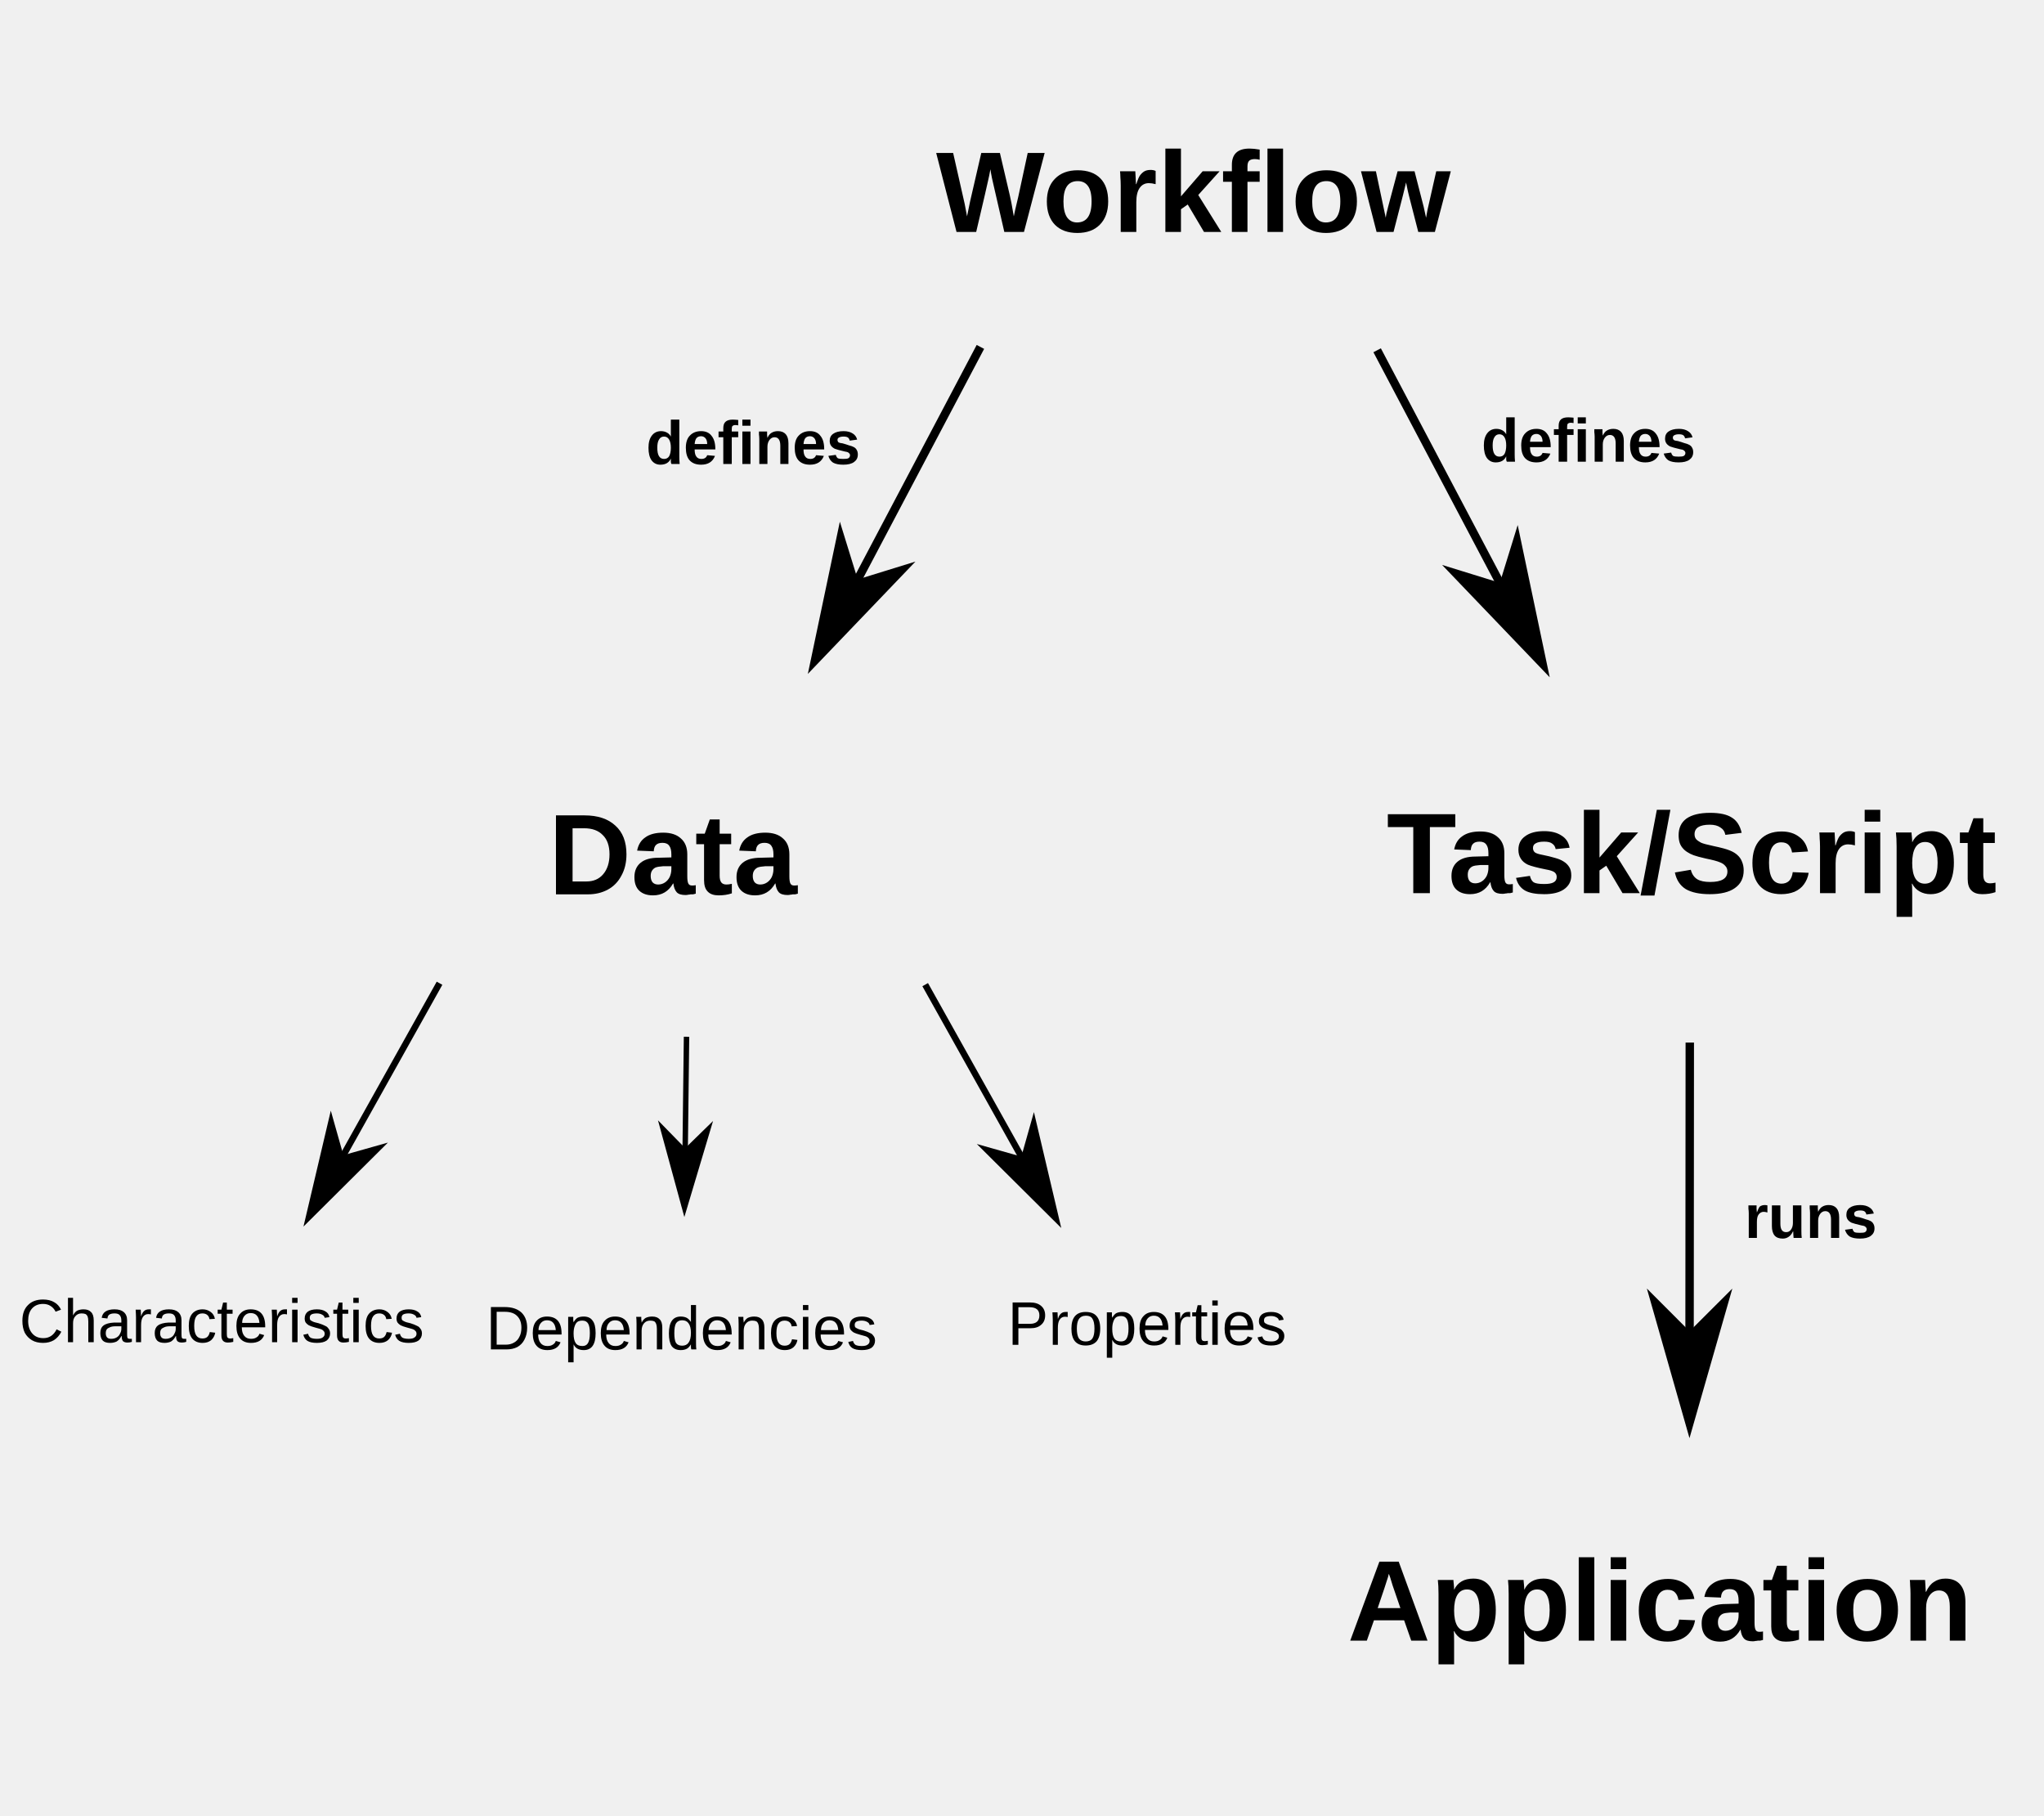
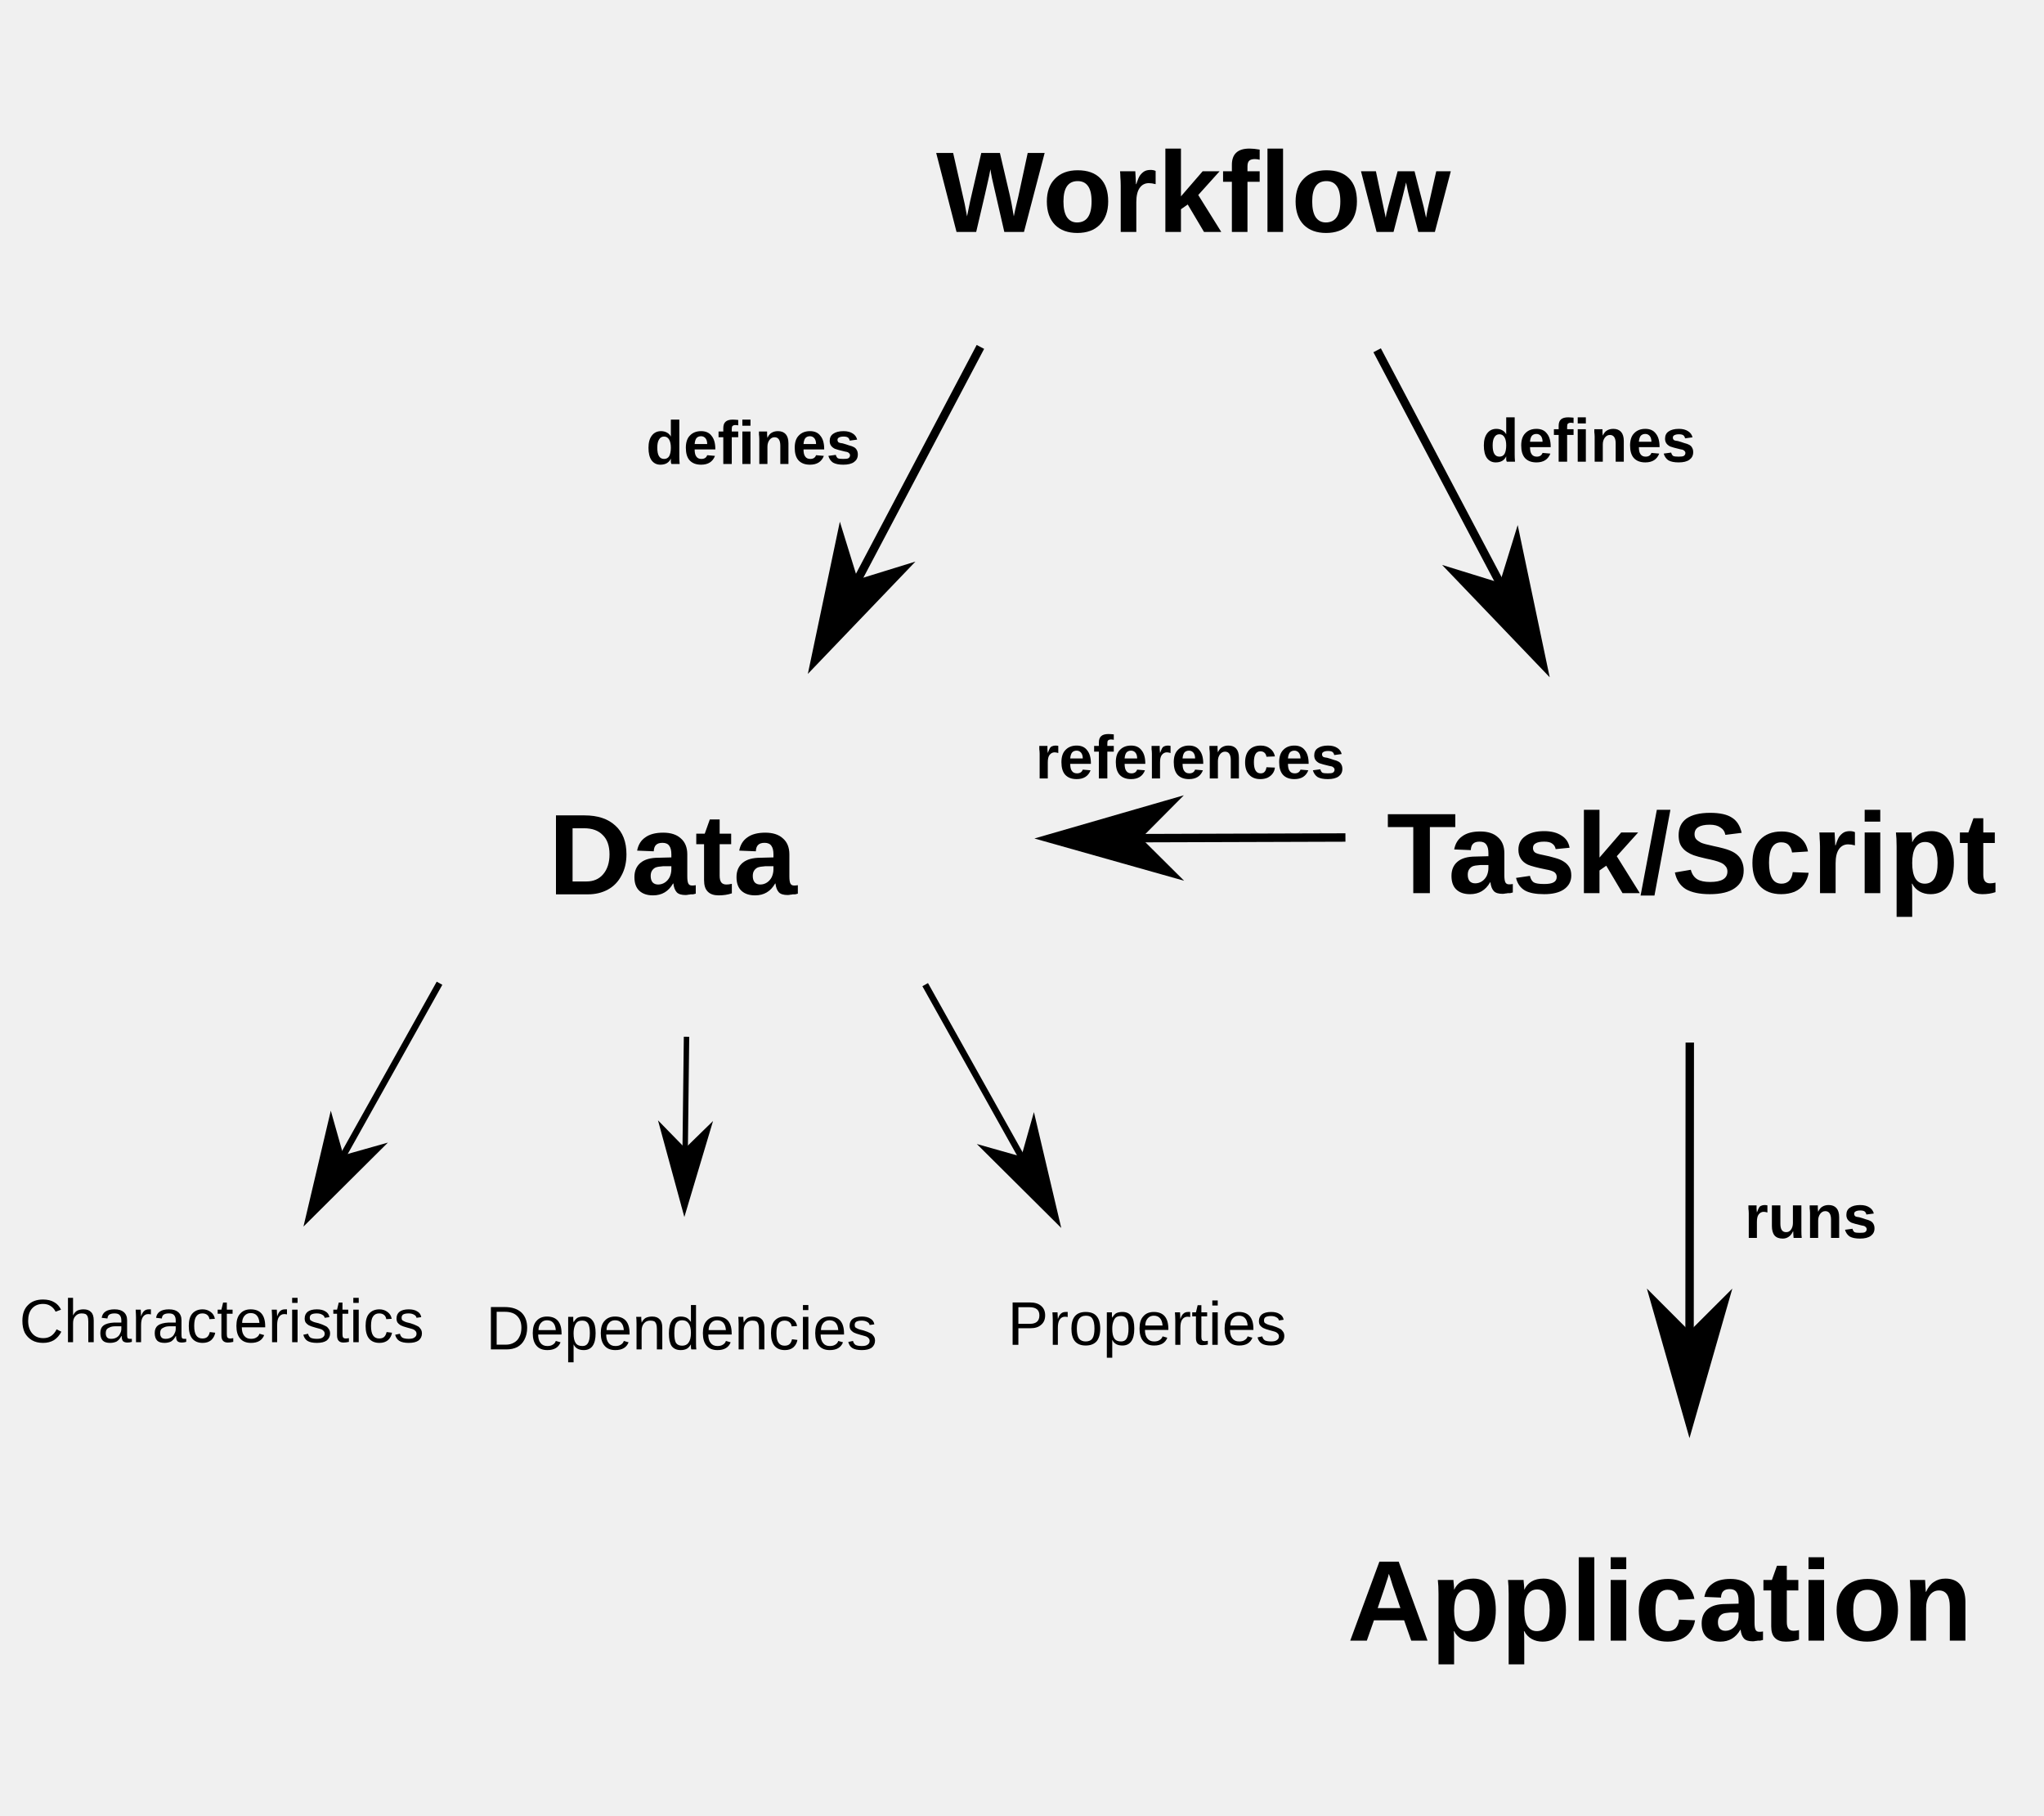
<svg xmlns="http://www.w3.org/2000/svg" xmlns:ns1="http://www.openswatchbook.org/uri/2009/osb" xmlns:xlink="http://www.w3.org/1999/xlink" width="94.242mm" height="83.71mm" viewBox="0 0 94.242 83.71" version="1.1" id="svg8">
  <defs id="defs2">
    <marker orient="auto" refY="0" refX="0" id="marker8713" style="overflow:visible">
      <path id="path8450" d="M 0,0 5,-5 -12.5,0 5,5 Z" style="fill:#000000;fill-opacity:1;fill-rule:evenodd;stroke:#000000;stroke-width:1pt;stroke-opacity:1" transform="matrix(0.8,0,0,0.8,10,0)" />
    </marker>
    <linearGradient id="linearGradient7147" ns1:paint="solid">
      <stop style="stop-color:#ff6600;stop-opacity:1;" offset="0" id="stop7145" />
    </linearGradient>
    <linearGradient id="linearGradient7132" ns1:paint="gradient">
      <stop style="stop-color:#ff6600;stop-opacity:1;" offset="0" id="stop7128" />
      <stop style="stop-color:#ff6600;stop-opacity:0;" offset="1" id="stop7130" />
    </linearGradient>
    <linearGradient id="linearGradient6688" ns1:paint="solid">
      <stop style="stop-color:#ff6600;stop-opacity:1;" offset="0" id="stop6686" />
    </linearGradient>
    <marker orient="auto" refY="0" refX="0" id="marker1401" style="overflow:visible">
      <path id="path1399" d="M 0,0 5,-5 -12.5,0 5,5 Z" style="fill:#000000;fill-opacity:1;fill-rule:evenodd;stroke:#000000;stroke-width:1pt;stroke-opacity:1" transform="matrix(-0.4,0,0,-0.4,-4,0)" />
    </marker>
    <marker orient="auto" refY="0" refX="0" id="marker1867" style="overflow:visible">
      <path id="path1865" d="M 0,0 5,-5 -12.5,0 5,5 Z" style="fill:#000000;fill-opacity:1;fill-rule:evenodd;stroke:#000000;stroke-width:1pt;stroke-opacity:1" transform="matrix(-0.4,0,0,-0.4,-4,0)" />
    </marker>
    <marker orient="auto" refY="0" refX="0" id="marker1385" style="overflow:visible">
      <path id="path1383" d="M 0,0 5,-5 -12.5,0 5,5 Z" style="fill:#000000;fill-opacity:1;fill-rule:evenodd;stroke:#000000;stroke-width:1pt;stroke-opacity:1" transform="matrix(-0.4,0,0,-0.4,-4,0)" />
    </marker>
    <marker style="overflow:visible" id="marker9805" refX="0" refY="0" orient="auto">
      <path transform="matrix(-0.4,0,0,-0.4,-4,0)" style="fill:#000000;fill-opacity:1;fill-rule:evenodd;stroke:#000000;stroke-width:1pt;stroke-opacity:1" d="M 0,0 5,-5 -12.5,0 5,5 Z" id="path9803" />
    </marker>
    <marker style="overflow:visible" id="marker9529" refX="0" refY="0" orient="auto">
      <path transform="matrix(-0.4,0,0,-0.4,-4,0)" style="fill:#000000;fill-opacity:1;fill-rule:evenodd;stroke:#000000;stroke-width:1pt;stroke-opacity:1" d="M 0,0 5,-5 -12.5,0 5,5 Z" id="path9527" />
    </marker>
    <marker orient="auto" refY="0" refX="0" id="marker9309" style="overflow:visible">
      <path id="path9307" d="M 0,0 5,-5 -12.5,0 5,5 Z" style="fill:#000000;fill-opacity:1;fill-rule:evenodd;stroke:#000000;stroke-width:1pt;stroke-opacity:1" transform="matrix(-0.4,0,0,-0.4,-4,0)" />
    </marker>
    <marker style="overflow:visible" id="marker9095" refX="0" refY="0" orient="auto">
      <path transform="matrix(-0.4,0,0,-0.4,-4,0)" style="fill:#000000;fill-opacity:1;fill-rule:evenodd;stroke:#000000;stroke-width:1pt;stroke-opacity:1" d="M 0,0 5,-5 -12.5,0 5,5 Z" id="path9093" />
    </marker>
    <marker style="overflow:visible" id="marker8887" refX="0" refY="0" orient="auto">
      <path transform="matrix(-0.4,0,0,-0.4,-4,0)" style="fill:#000000;fill-opacity:1;fill-rule:evenodd;stroke:#000000;stroke-width:1pt;stroke-opacity:1" d="M 0,0 5,-5 -12.5,0 5,5 Z" id="path8885" />
    </marker>
    <marker style="overflow:visible" id="marker8397" refX="0" refY="0" orient="auto">
      <path transform="matrix(-0.4,0,0,-0.4,-4,0)" style="fill:#000000;fill-opacity:1;fill-rule:evenodd;stroke:#000000;stroke-width:1pt;stroke-opacity:1" d="M 0,0 5,-5 -12.5,0 5,5 Z" id="path8395" />
    </marker>
    <marker style="overflow:visible" id="marker8001" refX="0" refY="0" orient="auto">
      <path transform="matrix(-0.4,0,0,-0.4,-4,0)" style="fill:#000000;fill-opacity:1;fill-rule:evenodd;stroke:#000000;stroke-width:1pt;stroke-opacity:1" d="M 0,0 5,-5 -12.5,0 5,5 Z" id="path7999" />
    </marker>
    <marker style="overflow:visible" id="marker7547" refX="0" refY="0" orient="auto">
      <path transform="matrix(-0.4,0,0,-0.4,-4,0)" style="fill:#000000;fill-opacity:1;fill-rule:evenodd;stroke:#000000;stroke-width:1pt;stroke-opacity:1" d="M 0,0 5,-5 -12.5,0 5,5 Z" id="path7545" />
    </marker>
    <marker style="overflow:visible" id="marker4655" refX="0" refY="0" orient="auto">
      <path transform="matrix(-0.4,0,0,-0.4,-4,0)" style="fill:#000000;fill-opacity:1;fill-rule:evenodd;stroke:#000000;stroke-width:1pt;stroke-opacity:1" d="M 0,0 5,-5 -12.5,0 5,5 Z" id="path4653" />
    </marker>
    <marker style="overflow:visible" id="marker2191" refX="0" refY="0" orient="auto">
      <path transform="matrix(-0.4,0,0,-0.4,-4,0)" style="fill:#000000;fill-opacity:1;fill-rule:evenodd;stroke:#000000;stroke-width:1pt;stroke-opacity:1" d="M 0,0 5,-5 -12.5,0 5,5 Z" id="path2189" />
    </marker>
    <marker orient="auto" refY="0" refX="0" id="marker6881" style="overflow:visible">
      <path id="path6879" d="M 0,0 5,-5 -12.5,0 5,5 Z" style="fill:#000000;fill-opacity:1;fill-rule:evenodd;stroke:#000000;stroke-width:1pt;stroke-opacity:1" transform="matrix(-0.4,0,0,-0.4,-4,0)" />
    </marker>
    <marker style="overflow:visible" id="marker5279" refX="0" refY="0" orient="auto">
      <path transform="matrix(-0.4,0,0,-0.4,-4,0)" style="fill:#000000;fill-opacity:1;fill-rule:evenodd;stroke:#000000;stroke-width:1pt;stroke-opacity:1" d="M 0,0 5,-5 -12.5,0 5,5 Z" id="path5277" />
    </marker>
    <marker style="overflow:visible" id="marker3575" refX="0" refY="0" orient="auto">
      <path transform="matrix(-0.4,0,0,-0.4,-4,0)" style="fill:#000000;fill-opacity:1;fill-rule:evenodd;stroke:#000000;stroke-width:1pt;stroke-opacity:1" d="M 0,0 5,-5 -12.5,0 5,5 Z" id="path3573" />
    </marker>
    <marker style="overflow:visible" id="marker8002" refX="0" refY="0" orient="auto">
      <path transform="matrix(-0.4,0,0,-0.4,-4,0)" style="fill:#000000;fill-opacity:1;fill-rule:evenodd;stroke:#000000;stroke-width:1pt;stroke-opacity:1" d="M 0,0 5,-5 -12.5,0 5,5 Z" id="path8000" />
    </marker>
    <marker orient="auto" refY="0" refX="0" id="marker7202" style="overflow:visible">
      <path id="path7200" d="M 0,0 5,-5 -12.5,0 5,5 Z" style="fill:#000000;fill-opacity:1;fill-rule:evenodd;stroke:#000000;stroke-width:1pt;stroke-opacity:1" transform="matrix(-0.4,0,0,-0.4,-4,0)" />
    </marker>
    <marker style="overflow:visible" id="marker5186" refX="0" refY="0" orient="auto">
      <path transform="matrix(-0.4,0,0,-0.4,-4,0)" style="fill:#bf6f4f;fill-opacity:1;fill-rule:evenodd;stroke:#bf6f4f;stroke-width:1pt;stroke-opacity:1" d="M 0,0 5,-5 -12.5,0 5,5 Z" id="path5184" />
    </marker>
    <marker orient="auto" refY="0" refX="0" id="marker4892" style="overflow:visible">
      <path id="path4890" d="M 0,0 5,-5 -12.5,0 5,5 Z" style="fill:#000000;fill-opacity:1;fill-rule:evenodd;stroke:#000000;stroke-width:1pt;stroke-opacity:1" transform="matrix(-0.4,0,0,-0.4,-4,0)" />
    </marker>
    <marker style="overflow:visible" id="marker3632" refX="0" refY="0" orient="auto">
      <path transform="matrix(-0.4,0,0,-0.4,-4,0)" style="fill:#000000;fill-opacity:1;fill-rule:evenodd;stroke:#000000;stroke-width:1pt;stroke-opacity:1" d="M 0,0 5,-5 -12.5,0 5,5 Z" id="path3630" />
    </marker>
    <marker orient="auto" refY="0" refX="0" id="marker1368" style="overflow:visible">
      <path id="path1366" d="M 0,0 5,-5 -12.5,0 5,5 Z" style="fill:#000000;fill-opacity:1;fill-rule:evenodd;stroke:#000000;stroke-width:1pt;stroke-opacity:1" transform="matrix(-0.4,0,0,-0.4,-4,0)" />
    </marker>
    <marker style="overflow:visible" id="Arrow1Lend" refX="0" refY="0" orient="auto">
      <path transform="matrix(-0.8,0,0,-0.8,-10,0)" style="fill:#000000;fill-opacity:1;fill-rule:evenodd;stroke:#000000;stroke-width:1pt;stroke-opacity:1" d="M 0,0 5,-5 -12.5,0 5,5 Z" id="path1027" />
    </marker>
    <marker style="overflow:visible" id="Arrow1Lstart" refX="0" refY="0" orient="auto">
      <path transform="matrix(0.8,0,0,0.8,10,0)" style="fill:#000000;fill-opacity:1;fill-rule:evenodd;stroke:#000000;stroke-width:1pt;stroke-opacity:1" d="M 0,0 5,-5 -12.5,0 5,5 Z" id="path1024" />
    </marker>
    <linearGradient id="linearGradient912">
      <stop id="stop913" offset="0" style="stop-color:#f3f3f3;stop-opacity:1;" />
      <stop id="stop855" offset="0.377" style="stop-color:#ffffff;stop-opacity:1;" />
      <stop id="stop914" offset="1" style="stop-color:#e6ffff;stop-opacity:1;" />
    </linearGradient>
    <radialGradient id="radialGradient915" xlink:href="#linearGradient912" />
    <linearGradient gradientUnits="userSpaceOnUse" gradientTransform="matrix(1.233769,0,0,0.6455896,94.03547,1.570724)" id="linearGradient854" x1="17.05" x2="-8.256" xlink:href="#linearGradient912" y1="20.936" y2="6.803" />
    <marker orient="auto" refY="0" refX="0" id="marker7202-2" style="overflow:visible">
      <path id="path7200-6" d="M 0,0 5,-5 -12.5,0 5,5 Z" style="fill:#000000;fill-opacity:1;fill-rule:evenodd;stroke:#000000;stroke-width:1pt;stroke-opacity:1" transform="matrix(-0.4,0,0,-0.4,-4,0)" />
    </marker>
    <marker orient="auto" refY="0" refX="0" id="marker7202-2-3" style="overflow:visible">
      <path id="path7200-6-6" d="M 0,0 5,-5 -12.5,0 5,5 Z" style="fill:#000000;fill-opacity:1;fill-rule:evenodd;stroke:#000000;stroke-width:1pt;stroke-opacity:1" transform="matrix(-0.4,0,0,-0.4,-4,0)" />
    </marker>
    <meshgradient id="meshgradient8232" gradientUnits="userSpaceOnUse" x="-114.511" y="145.176" gradientTransform="matrix(0.6024373,0,0,0.6084356,-58.31611,117.0234)">
      <meshrow id="meshrow8234">
        <meshpatch id="meshpatch8236">
          <stop path="c 6.458,-3.358  16.928,-3.358  23.386,0" style="stop-color:#ffffff;stop-opacity:1" id="stop8238" />
          <stop path="c 6.458,3.358  6.458,8.803  0,12.161" style="stop-color:#00ffcc;stop-opacity:1" id="stop8240" />
          <stop path="c -6.458,3.358  -16.928,3.358  -23.386,0" style="stop-color:#ffffff;stop-opacity:1" id="stop8242" />
          <stop path="c -6.458,-3.358  -6.458,-8.803  0,-12.161" style="stop-color:#00ffcc;stop-opacity:1" id="stop8244" />
        </meshpatch>
      </meshrow>
    </meshgradient>
    <meshgradient id="meshgradient8276" gradientUnits="userSpaceOnUse" x="-114.511" y="145.176" gradientTransform="matrix(0.6024373,0,0,0.6084356,-58.31611,117.0234)">
      <meshrow id="meshrow8278">
        <meshpatch id="meshpatch8280">
          <stop path="c 6.458,-3.358  16.928,-3.358  23.386,0" style="stop-color:#ffffff;stop-opacity:1" id="stop8282" />
          <stop path="c 6.458,3.358  6.458,8.803  0,12.161" style="stop-color:#00ffcc;stop-opacity:1" id="stop8284" />
          <stop path="c -6.458,3.358  -16.928,3.358  -23.386,0" style="stop-color:#ffffff;stop-opacity:1" id="stop8286" />
          <stop path="c -6.458,-3.358  -6.458,-8.803  0,-12.161" style="stop-color:#00ffcc;stop-opacity:1" id="stop8288" />
        </meshpatch>
      </meshrow>
    </meshgradient>
    <meshgradient id="meshgradient8290" gradientUnits="userSpaceOnUse" x="-113.256" y="180.855" gradientTransform="translate(2.645833)">
      <meshrow id="meshrow8292">
        <meshpatch id="meshpatch8294">
          <stop path="c 6.458,-3.358  16.928,-3.358  23.386,0" style="stop-color:#ffffff;stop-opacity:1" id="stop8296" />
          <stop path="c 6.458,3.358  6.458,8.803  0,12.161" style="stop-color:#ffdd55;stop-opacity:1" id="stop8298" />
          <stop path="c -6.458,3.358  -16.928,3.358  -23.386,0" style="stop-color:#ffffff;stop-opacity:1" id="stop8300" />
          <stop path="c -6.458,-3.358  -6.458,-8.803  0,-12.161" style="stop-color:#ffdd55;stop-opacity:1" id="stop8302" />
        </meshpatch>
      </meshrow>
    </meshgradient>
    <meshgradient id="meshgradient8304" gradientUnits="userSpaceOnUse" x="-113.256" y="180.855" gradientTransform="translate(2.645833)">
      <meshrow id="meshrow8306">
        <meshpatch id="meshpatch8308">
          <stop path="c 6.458,-3.358  16.928,-3.358  23.386,0" style="stop-color:#ffffff;stop-opacity:1" id="stop8310" />
          <stop path="c 6.458,3.358  6.458,8.803  0,12.161" style="stop-color:#ffdd55;stop-opacity:1" id="stop8312" />
          <stop path="c -6.458,3.358  -16.928,3.358  -23.386,0" style="stop-color:#ffffff;stop-opacity:1" id="stop8314" />
          <stop path="c -6.458,-3.358  -6.458,-8.803  0,-12.161" style="stop-color:#ffdd55;stop-opacity:1" id="stop8316" />
        </meshpatch>
      </meshrow>
    </meshgradient>
    <meshgradient id="meshgradient8318" gradientUnits="userSpaceOnUse" x="-33.77" y="128.565" gradientTransform="translate(-31.66607,88.05994)">
      <meshrow id="meshrow8320">
        <meshpatch id="meshpatch8322">
          <stop path="c 6.458,-3.358  16.928,-3.358  23.386,0" style="stop-color:#ffffff;stop-opacity:1" id="stop8324" />
          <stop path="c 6.458,3.358  6.458,8.803  0,12.161" style="stop-color:#00ccff;stop-opacity:1" id="stop8326" />
          <stop path="c -6.458,3.358  -16.928,3.358  -23.386,0" style="stop-color:#ffffff;stop-opacity:1" id="stop8328" />
          <stop path="c -6.458,-3.358  -6.458,-8.803  0,-12.161" style="stop-color:#00ccff;stop-opacity:1" id="stop8330" />
        </meshpatch>
      </meshrow>
    </meshgradient>
    <meshgradient id="meshgradient8332" gradientUnits="userSpaceOnUse" x="-33.77" y="128.565" gradientTransform="translate(-31.66607,88.05994)">
      <meshrow id="meshrow8334">
        <meshpatch id="meshpatch8336">
          <stop path="c 6.458,-3.358  16.928,-3.358  23.386,0" style="stop-color:#ffffff;stop-opacity:1" id="stop8338" />
          <stop path="c 6.458,3.358  6.458,8.803  0,12.161" style="stop-color:#00ccff;stop-opacity:1" id="stop8340" />
          <stop path="c -6.458,3.358  -16.928,3.358  -23.386,0" style="stop-color:#ffffff;stop-opacity:1" id="stop8342" />
          <stop path="c -6.458,-3.358  -6.458,-8.803  0,-12.161" style="stop-color:#00ccff;stop-opacity:1" id="stop8344" />
        </meshpatch>
      </meshrow>
    </meshgradient>
    <meshgradient id="meshgradient8422" gradientUnits="userSpaceOnUse" x="-113.256" y="180.855" gradientTransform="translate(48.88278,0.2755863)">
      <meshrow id="meshrow8434">
        <meshpatch id="meshpatch8432">
          <stop id="stop8424" style="stop-color:#ffffff;stop-opacity:1" path="c 6.458,-3.358  16.928,-3.358  23.386,0" />
          <stop id="stop8426" style="stop-color:#ffdd55;stop-opacity:1" path="c 6.458,3.358  6.458,8.803  0,12.161" />
          <stop id="stop8428" style="stop-color:#ffffff;stop-opacity:1" path="c -6.458,3.358  -16.928,3.358  -23.386,0" />
          <stop id="stop8430" style="stop-color:#ffdd55;stop-opacity:1" path="c -6.458,-3.358  -6.458,-8.803  0,-12.161" />
        </meshpatch>
      </meshrow>
    </meshgradient>
    <meshgradient id="meshgradient8436" gradientUnits="userSpaceOnUse" x="-113.256" y="180.855" gradientTransform="translate(48.88278,0.2755863)">
      <meshrow id="meshrow8448">
        <meshpatch id="meshpatch8446">
          <stop id="stop8438" style="stop-color:#ffffff;stop-opacity:1" path="c 6.458,-3.358  16.928,-3.358  23.386,0" />
          <stop id="stop8440" style="stop-color:#ffdd55;stop-opacity:1" path="c 6.458,3.358  6.458,8.803  0,12.161" />
          <stop id="stop8442" style="stop-color:#ffffff;stop-opacity:1" path="c -6.458,3.358  -16.928,3.358  -23.386,0" />
          <stop id="stop8444" style="stop-color:#ffdd55;stop-opacity:1" path="c -6.458,-3.358  -6.458,-8.803  0,-12.161" />
        </meshpatch>
      </meshrow>
    </meshgradient>
    <marker orient="auto" refY="0" refX="0" id="marker8713-9" style="overflow:visible">
      <path id="path8450-3" d="M 0,0 5,-5 -12.5,0 5,5 Z" style="fill:#000000;fill-opacity:1;fill-rule:evenodd;stroke:#000000;stroke-width:1pt;stroke-opacity:1" transform="matrix(0.8,0,0,0.8,10,0)" />
    </marker>
    <marker orient="auto" refY="0" refX="0" id="marker8713-0" style="overflow:visible">
      <path id="path8450-6" d="M 0,0 5,-5 -12.5,0 5,5 Z" style="fill:#000000;fill-opacity:1;fill-rule:evenodd;stroke:#000000;stroke-width:1pt;stroke-opacity:1" transform="matrix(0.8,0,0,0.8,10,0)" />
    </marker>
    <meshgradient id="meshgradient12760" gradientUnits="userSpaceOnUse" gradientTransform="matrix(0.6024373,0,0,0.6084356,-15.55298,117.0234)" x="-114.511" y="145.176">
      <meshrow id="meshrow12772">
        <meshpatch id="meshpatch12770">
          <stop id="stop12762" style="stop-color:#ffffff;stop-opacity:1" path="c 6.458,-3.358  16.928,-3.358  23.386,0" />
          <stop id="stop12764" style="stop-color:#00ffcc;stop-opacity:1" path="c 6.458,3.358  6.458,8.803  0,12.161" />
          <stop id="stop12766" style="stop-color:#ffffff;stop-opacity:1" path="c -6.458,3.358  -16.928,3.358  -23.386,0" />
          <stop id="stop12768" style="stop-color:#00ffcc;stop-opacity:1" path="c -6.458,-3.358  -6.458,-8.803  0,-12.161" />
        </meshpatch>
      </meshrow>
    </meshgradient>
    <meshgradient id="meshgradient12774" gradientUnits="userSpaceOnUse" gradientTransform="matrix(0.6024373,0,0,0.6084356,-15.55298,117.0234)" x="-114.511" y="145.176">
      <meshrow id="meshrow12786">
        <meshpatch id="meshpatch12784">
          <stop id="stop12776" style="stop-color:#ffffff;stop-opacity:1" path="c 6.458,-3.358  16.928,-3.358  23.386,0" />
          <stop id="stop12778" style="stop-color:#00ffcc;stop-opacity:1" path="c 6.458,3.358  6.458,8.803  0,12.161" />
          <stop id="stop12780" style="stop-color:#ffffff;stop-opacity:1" path="c -6.458,3.358  -16.928,3.358  -23.386,0" />
          <stop id="stop12782" style="stop-color:#00ffcc;stop-opacity:1" path="c -6.458,-3.358  -6.458,-8.803  0,-12.161" />
        </meshpatch>
      </meshrow>
    </meshgradient>
    <meshgradient id="meshgradient12790" gradientUnits="userSpaceOnUse" gradientTransform="matrix(0.6024373,0,0,0.6084356,-37.06818,117.0234)" x="-114.511" y="145.176">
      <meshrow id="meshrow12802">
        <meshpatch id="meshpatch12800">
          <stop path="c 6.458,-3.358  16.928,-3.358  23.386,0" style="stop-color:#ffffff;stop-opacity:1" id="stop12792" />
          <stop path="c 6.458,3.358  6.458,8.803  0,12.161" style="stop-color:#00ffcc;stop-opacity:1" id="stop12794" />
          <stop path="c -6.458,3.358  -16.928,3.358  -23.386,0" style="stop-color:#ffffff;stop-opacity:1" id="stop12796" />
          <stop path="c -6.458,-3.358  -6.458,-8.803  0,-12.161" style="stop-color:#00ffcc;stop-opacity:1" id="stop12798" />
        </meshpatch>
      </meshrow>
    </meshgradient>
    <meshgradient id="meshgradient12804" gradientUnits="userSpaceOnUse" gradientTransform="matrix(0.6024373,0,0,0.6084356,-37.06818,117.0234)" x="-114.511" y="145.176">
      <meshrow id="meshrow12816">
        <meshpatch id="meshpatch12814">
          <stop path="c 6.458,-3.358  16.928,-3.358  23.386,0" style="stop-color:#ffffff;stop-opacity:1" id="stop12806" />
          <stop path="c 6.458,3.358  6.458,8.803  0,12.161" style="stop-color:#00ffcc;stop-opacity:1" id="stop12808" />
          <stop path="c -6.458,3.358  -16.928,3.358  -23.386,0" style="stop-color:#ffffff;stop-opacity:1" id="stop12810" />
          <stop path="c -6.458,-3.358  -6.458,-8.803  0,-12.161" style="stop-color:#00ffcc;stop-opacity:1" id="stop12812" />
        </meshpatch>
      </meshrow>
    </meshgradient>
    <marker orient="auto" refY="0" refX="0" id="marker8713-9-9" style="overflow:visible">
      <path id="path8450-3-2" d="M 0,0 5,-5 -12.5,0 5,5 Z" style="fill:#000000;fill-opacity:1;fill-rule:evenodd;stroke:#000000;stroke-width:1pt;stroke-opacity:1" transform="matrix(0.8,0,0,0.8,10,0)" />
    </marker>
    <marker orient="auto" refY="0" refX="0" id="marker8713-9-8" style="overflow:visible">
      <path id="path8450-3-9" d="M 0,0 5,-5 -12.5,0 5,5 Z" style="fill:#000000;fill-opacity:1;fill-rule:evenodd;stroke:#000000;stroke-width:1pt;stroke-opacity:1" transform="matrix(0.8,0,0,0.8,10,0)" />
    </marker>
    <marker orient="auto" refY="0" refX="0" id="marker8713-9-9-3" style="overflow:visible">
      <path id="path8450-3-2-6" d="M 0,0 5,-5 -12.5,0 5,5 Z" style="fill:#000000;fill-opacity:1;fill-rule:evenodd;stroke:#000000;stroke-width:1pt;stroke-opacity:1" transform="matrix(0.8,0,0,0.8,10,0)" />
    </marker>
    <marker orient="auto" refY="0" refX="0" id="marker8713-0-2" style="overflow:visible">
      <path id="path8450-6-9" d="M 0,0 5,-5 -12.5,0 5,5 Z" style="fill:#000000;fill-opacity:1;fill-rule:evenodd;stroke:#000000;stroke-width:1pt;stroke-opacity:1" transform="matrix(0.8,0,0,0.8,10,0)" />
    </marker>
    <marker orient="auto" refY="0" refX="0" id="marker8713-9-9-3-1" style="overflow:visible">
      <path id="path8450-3-2-6-9" d="M 0,0 5,-5 -12.5,0 5,5 Z" style="fill:#000000;fill-opacity:1;fill-rule:evenodd;stroke:#000000;stroke-width:1pt;stroke-opacity:1" transform="matrix(0.8,0,0,0.8,10,0)" />
    </marker>
    <meshgradient id="meshgradient15841" gradientUnits="userSpaceOnUse" x="-88.33" y="150.28">
      <meshrow id="meshrow15843">
        <meshpatch id="meshpatch15845">
          <stop path="c 7.02,-3.307  18.401,-3.307  25.422,0" style="stop-color:#ffffff;stop-opacity:1" id="stop15847" />
          <stop path="c 7.02,3.307  7.02,8.669  0,11.976" style="stop-color:#ff7f2a;stop-opacity:1" id="stop15849" />
          <stop path="c -7.02,3.307  -18.401,3.307  -25.422,0" style="stop-color:#ffffff;stop-opacity:1" id="stop15851" />
          <stop path="c -7.02,-3.307  -7.02,-8.669  0,-11.976" style="stop-color:#ff7f2a;stop-opacity:1" id="stop15853" />
        </meshpatch>
      </meshrow>
    </meshgradient>
    <meshgradient id="meshgradient15855" gradientUnits="userSpaceOnUse" x="-88.33" y="150.28">
      <meshrow id="meshrow15857">
        <meshpatch id="meshpatch15859">
          <stop path="c 7.02,-3.307  18.401,-3.307  25.422,0" style="stop-color:#ffffff;stop-opacity:1" id="stop15861" />
          <stop path="c 7.02,3.307  7.02,8.669  0,11.976" style="stop-color:#ff7f2a;stop-opacity:1" id="stop15863" />
          <stop path="c -7.02,3.307  -18.401,3.307  -25.422,0" style="stop-color:#ffffff;stop-opacity:1" id="stop15865" />
          <stop path="c -7.02,-3.307  -7.02,-8.669  0,-11.976" style="stop-color:#ff7f2a;stop-opacity:1" id="stop15867" />
        </meshpatch>
      </meshrow>
    </meshgradient>
+     <marker orient="auto" refY="0" refX="0" id="marker8713-9-3" style="overflow:visible">
+       <path id="path8450-3-6" d="M 0,0 5,-5 -12.5,0 5,5 Z" style="fill:#000000;fill-opacity:1;fill-rule:evenodd;stroke:#000000;stroke-width:1pt;stroke-opacity:1" transform="matrix(0.8,0,0,0.8,10,0)" />
+     </marker>
  </defs>
  <g id="layer1" transform="translate(130.2823,-147.697)">
    <text style="font-variant:normal;font-weight:normal;font-size:7.056px;font-family:Arimo;-inkscape-font-specification:Arimo;writing-mode:lr-tb;fill:#ffffff;fill-opacity:1;fill-rule:nonzero;stroke:none;stroke-width:0.353" id="text903" x="90.544" y="184.666">
      <tspan y="191.021" x="90.544" id="tspan901" style="stroke-width:0.353" />
    </text>
    <flowRoot transform="matrix(0.2645833,0,0,0.2645833,61.12357,74.90575)" style="color:#000000;font-style:normal;font-variant:normal;font-weight:bold;font-stretch:normal;font-size:16px;line-height:125%;font-family:'Abyssinica SIL';-inkscape-font-specification:'Abyssinica SIL Bold';text-indent:0;text-align:start;text-decoration:none;text-decoration-line:none;text-decoration-style:solid;text-decoration-color:#000000;letter-spacing:0px;word-spacing:0px;text-transform:none;writing-mode:lr-tb;direction:ltr;baseline-shift:baseline;text-anchor:start;white-space:normal;clip-rule:nonzero;display:inline;overflow:visible;visibility:visible;opacity:1;isolation:auto;mix-blend-mode:normal;color-interpolation:sRGB;color-interpolation-filters:linearRGB;solid-color:#000000;solid-opacity:1;fill:#000000;fill-opacity:1;fill-rule:nonzero;stroke:none;stroke-width:1px;stroke-linecap:butt;stroke-linejoin:miter;stroke-miterlimit:4;stroke-dasharray:none;stroke-dashoffset:0;stroke-opacity:1;color-rendering:auto;image-rendering:auto;shape-rendering:auto;text-rendering:auto;enable-background:accumulate" id="flowRoot947" xml:space="preserve">
      <flowRegion id="flowRegion949">
        <rect y="302.864" x="41.921" height="20.708" width="200.515" id="rect951" />
      </flowRegion>
      <flowPara id="flowPara953" />
    </flowRoot>
    <flowRoot transform="matrix(0.2645833,0,0,0.2645833,61.12357,75.96409)" style="color:#000000;font-style:normal;font-variant:normal;font-weight:bold;font-stretch:normal;font-size:26.88px;line-height:125%;font-family:'Abyssinica SIL';-inkscape-font-specification:'Abyssinica SIL Bold';text-indent:0;text-align:start;text-decoration:none;text-decoration-line:none;text-decoration-style:solid;text-decoration-color:#000000;letter-spacing:0px;word-spacing:0px;text-transform:none;writing-mode:lr-tb;direction:ltr;baseline-shift:baseline;text-anchor:start;white-space:normal;clip-rule:nonzero;display:inline;overflow:visible;visibility:visible;opacity:1;isolation:auto;mix-blend-mode:normal;color-interpolation:sRGB;color-interpolation-filters:linearRGB;solid-color:#000000;solid-opacity:1;fill:#000000;fill-opacity:1;fill-rule:nonzero;stroke:none;stroke-width:1px;stroke-linecap:butt;stroke-linejoin:miter;stroke-miterlimit:4;stroke-dasharray:none;stroke-dashoffset:0;stroke-opacity:1;color-rendering:auto;image-rendering:auto;shape-rendering:auto;text-rendering:auto;enable-background:accumulate" id="flowRoot963" xml:space="preserve">
      <flowRegion id="flowRegion965">
        <rect y="248.931" x="43.694" height="34.085" width="364.163" id="rect967" />
      </flowRegion>
      <flowPara style="font-style:normal;font-variant:normal;font-weight:bold;font-stretch:normal;font-family:Arial;-inkscape-font-specification:'Arial Bold';fill:#ffffff" id="flowPara969" />
    </flowRoot>
    <flowRoot xml:space="preserve" id="flowRoot4827" style="color:#000000;font-style:normal;font-variant:normal;font-weight:bold;font-stretch:normal;font-size:10.667px;line-height:125%;font-family:arial;-inkscape-font-specification:'arial, Bold';text-indent:0;text-align:start;text-decoration:none;text-decoration-line:none;text-decoration-style:solid;text-decoration-color:#000000;letter-spacing:0px;word-spacing:0px;text-transform:none;writing-mode:lr-tb;direction:ltr;baseline-shift:baseline;text-anchor:start;white-space:normal;clip-rule:nonzero;display:inline;overflow:visible;visibility:visible;opacity:1;isolation:auto;mix-blend-mode:normal;color-interpolation:sRGB;color-interpolation-filters:linearRGB;solid-color:#000000;solid-opacity:1;fill:#000000;fill-opacity:1;fill-rule:nonzero;stroke:none;stroke-width:1px;stroke-linecap:butt;stroke-linejoin:miter;stroke-miterlimit:4;stroke-dasharray:none;stroke-dashoffset:0;stroke-opacity:1;color-rendering:auto;image-rendering:auto;shape-rendering:auto;text-rendering:auto;enable-background:accumulate" transform="translate(-55.94048,28.14488)">
      <flowRegion id="flowRegion4829">
        <rect id="rect4831" width="16.162" height="11.112" x="543.462" y="152.773" />
      </flowRegion>
      <flowPara id="flowPara4833" />
    </flowRoot>
    <text id="text4707" y="143.053" x="81.25" style="font-style:normal;font-weight:normal;font-size:10.583px;line-height:1.25;font-family:sans-serif;letter-spacing:0px;word-spacing:0px;fill:#000000;fill-opacity:1;stroke:none;stroke-width:0.265" xml:space="preserve">
      <tspan style="stroke-width:0.265" y="152.417" x="81.25" id="tspan4705" />
    </text>
    <text id="text4736" y="140.38" x="86.863" style="font-style:normal;font-weight:normal;font-size:10.583px;line-height:1.25;font-family:sans-serif;letter-spacing:0px;word-spacing:0px;fill:#000000;fill-opacity:1;stroke:none;stroke-width:0.265" xml:space="preserve">
      <tspan style="stroke-width:0.265" y="149.744" x="86.863" id="tspan4734" />
    </text>
    <ellipse style="fill:url(#meshgradient8276);fill-opacity:1;fill-rule:evenodd;stroke:url(#meshgradient8232);stroke-width:0.125;stroke-linejoin:round;stroke-miterlimit:4;stroke-dasharray:none;stroke-opacity:1;paint-order:normal" id="path8089" cx="-120.258" cy="209.053" rx="9.962" ry="5.232" />
    <ellipse style="fill:url(#meshgradient8332);fill-opacity:1;fill-rule:evenodd;stroke:url(#meshgradient8318);stroke-width:0.206;stroke-linejoin:round;stroke-miterlimit:4;stroke-dasharray:none;stroke-opacity:1;paint-order:normal" id="path8089-9" cx="-53.743" cy="222.705" rx="16.536" ry="8.599" />
    <ellipse style="fill:url(#meshgradient8304);fill-opacity:1;fill-rule:evenodd;stroke:url(#meshgradient8290);stroke-width:0.206;stroke-linejoin:round;stroke-miterlimit:4;stroke-dasharray:none;stroke-opacity:1;paint-order:normal" id="path8089-2" cx="-98.917" cy="186.936" rx="16.536" ry="8.599" />
    <ellipse ry="8.468" rx="17.976" cy="156.268" cx="-75.619" id="ellipse7668" style="fill:url(#meshgradient15855);fill-opacity:1;fill-rule:evenodd;stroke:url(#meshgradient15841);stroke-width:0.206;stroke-linejoin:round;stroke-miterlimit:4;stroke-dasharray:none;stroke-opacity:1;paint-order:normal" />
    <text xml:space="preserve" style="color:#000000;font-style:normal;font-variant:normal;font-weight:bold;font-stretch:normal;font-size:4.233px;line-height:125%;font-family:Arimo;-inkscape-font-specification:'Arimo Bold';text-indent:0;text-align:start;text-decoration:none;text-decoration-line:none;text-decoration-style:solid;text-decoration-color:#000000;letter-spacing:0px;word-spacing:0px;text-transform:none;writing-mode:lr-tb;direction:ltr;baseline-shift:baseline;text-anchor:start;white-space:normal;clip-rule:nonzero;display:inline;overflow:visible;visibility:visible;opacity:1;isolation:auto;mix-blend-mode:normal;color-interpolation:sRGB;color-interpolation-filters:linearRGB;solid-color:#000000;solid-opacity:1;fill:#000000;fill-opacity:1;fill-rule:nonzero;stroke:none;stroke-width:0.265px;stroke-linecap:butt;stroke-linejoin:miter;stroke-miterlimit:4;stroke-dasharray:none;stroke-dashoffset:0;stroke-opacity:1;color-rendering:auto;image-rendering:auto;shape-rendering:auto;text-rendering:auto;enable-background:accumulate" x="-87.119" y="158.392" id="text2721">
      <tspan id="tspan2719" x="-87.119" y="158.392" style="font-size:5.292px;stroke-width:0.265px">Workflow</tspan>
    </text>
    <text xml:space="preserve" style="color:#000000;font-style:normal;font-variant:normal;font-weight:bold;font-stretch:normal;font-size:4.233px;line-height:125%;font-family:Arimo;-inkscape-font-specification:'Arimo Bold';text-indent:0;text-align:start;text-decoration:none;text-decoration-line:none;text-decoration-style:solid;text-decoration-color:#000000;letter-spacing:0px;word-spacing:0px;text-transform:none;writing-mode:lr-tb;direction:ltr;baseline-shift:baseline;text-anchor:start;white-space:normal;clip-rule:nonzero;display:inline;overflow:visible;visibility:visible;opacity:1;isolation:auto;mix-blend-mode:normal;color-interpolation:sRGB;color-interpolation-filters:linearRGB;solid-color:#000000;solid-opacity:1;fill:#000000;fill-opacity:1;fill-rule:nonzero;stroke:none;stroke-width:0.265px;stroke-linecap:butt;stroke-linejoin:miter;stroke-miterlimit:4;stroke-dasharray:none;stroke-dashoffset:0;stroke-opacity:1;color-rendering:auto;image-rendering:auto;shape-rendering:auto;text-rendering:auto;enable-background:accumulate" x="-105.009" y="188.931" id="text2725">
      <tspan id="tspan2723" x="-105.009" y="188.931" style="font-size:5.292px;line-height:15%;stroke-width:0.265px">Data</tspan>
    </text>
    <text xml:space="preserve" style="color:#000000;font-style:normal;font-variant:normal;font-weight:bold;font-stretch:normal;font-size:4.233px;line-height:125%;font-family:Arimo;-inkscape-font-specification:'Arimo Bold';text-indent:0;text-align:start;text-decoration:none;text-decoration-line:none;text-decoration-style:solid;text-decoration-color:#000000;letter-spacing:0px;word-spacing:0px;text-transform:none;writing-mode:lr-tb;direction:ltr;baseline-shift:baseline;text-anchor:start;white-space:normal;clip-rule:nonzero;display:inline;overflow:visible;visibility:visible;opacity:1;isolation:auto;mix-blend-mode:normal;color-interpolation:sRGB;color-interpolation-filters:linearRGB;solid-color:#000000;solid-opacity:1;fill:#000000;fill-opacity:1;fill-rule:nonzero;stroke:none;stroke-width:0.265px;stroke-linecap:butt;stroke-linejoin:miter;stroke-miterlimit:4;stroke-dasharray:none;stroke-dashoffset:0;stroke-opacity:1;color-rendering:auto;image-rendering:auto;shape-rendering:auto;text-rendering:auto;enable-background:accumulate" x="-68.153" y="223.339" id="text2733">
      <tspan id="tspan2731" x="-68.153" y="223.339" style="font-size:5.292px;line-height:1000%;stroke-width:0.265px">Application</tspan>
    </text>
    <text xml:space="preserve" style="color:#000000;font-style:normal;font-variant:normal;font-weight:bold;font-stretch:normal;font-size:2.822px;line-height:125%;font-family:Arimo;-inkscape-font-specification:'Arimo Bold';text-indent:0;text-align:start;text-decoration:none;text-decoration-line:none;text-decoration-style:solid;text-decoration-color:#000000;letter-spacing:0px;word-spacing:0px;text-transform:none;writing-mode:lr-tb;direction:ltr;baseline-shift:baseline;text-anchor:start;white-space:normal;clip-rule:nonzero;display:inline;overflow:visible;visibility:visible;opacity:1;isolation:auto;mix-blend-mode:normal;color-interpolation:sRGB;color-interpolation-filters:linearRGB;solid-color:#000000;solid-opacity:1;fill:#000000;fill-opacity:1;fill-rule:nonzero;stroke:none;stroke-width:0.265px;stroke-linecap:butt;stroke-linejoin:miter;stroke-miterlimit:4;stroke-dasharray:none;stroke-dashoffset:0;stroke-opacity:1;color-rendering:auto;image-rendering:auto;shape-rendering:auto;text-rendering:auto;enable-background:accumulate" x="-100.493" y="169.088" id="text2737">
      <tspan id="tspan2735" x="-100.493" y="169.088" style="stroke-width:0.265px">defines</tspan>
    </text>
    <path style="fill:none;fill-rule:evenodd;stroke:#000000;stroke-width:0.388;stroke-linecap:butt;stroke-linejoin:miter;stroke-miterlimit:4;stroke-dasharray:none;stroke-opacity:1;marker-start:url(#marker8713)" d="m -59.182,178.256 -7.605,-14.41" id="path2739" />
    <text id="text2757" y="204.769" x="-49.855" style="color:#000000;font-style:normal;font-variant:normal;font-weight:bold;font-stretch:normal;font-size:2.822px;line-height:125%;font-family:Arimo;-inkscape-font-specification:'Arimo Bold';text-indent:0;text-align:start;text-decoration:none;text-decoration-line:none;text-decoration-style:solid;text-decoration-color:#000000;letter-spacing:0px;word-spacing:0px;text-transform:none;writing-mode:lr-tb;direction:ltr;baseline-shift:baseline;text-anchor:start;white-space:normal;clip-rule:nonzero;display:inline;overflow:visible;visibility:visible;opacity:1;isolation:auto;mix-blend-mode:normal;color-interpolation:sRGB;color-interpolation-filters:linearRGB;solid-color:#000000;solid-opacity:1;fill:#000000;fill-opacity:1;fill-rule:nonzero;stroke:none;stroke-width:0.265px;stroke-linecap:butt;stroke-linejoin:miter;stroke-miterlimit:4;stroke-dasharray:none;stroke-dashoffset:0;stroke-opacity:1;color-rendering:auto;image-rendering:auto;shape-rendering:auto;text-rendering:auto;enable-background:accumulate" xml:space="preserve">
      <tspan style="stroke-width:0.265px" y="204.769" x="-49.855" id="tspan2755">runs</tspan>
    </text>
    <ellipse ry="8.599" rx="16.536" cy="187.211" cx="-52.68" id="ellipse8420" style="fill:url(#meshgradient8422);fill-opacity:1;fill-rule:evenodd;stroke:url(#meshgradient8436);stroke-width:0.206;stroke-linejoin:round;stroke-miterlimit:4;stroke-dasharray:none;stroke-opacity:1;paint-order:normal" />
    <text xml:space="preserve" style="color:#000000;font-style:normal;font-variant:normal;font-weight:bold;font-stretch:normal;font-size:4.233px;line-height:125%;font-family:Arimo;-inkscape-font-specification:'Arimo Bold';text-indent:0;text-align:start;text-decoration:none;text-decoration-line:none;text-decoration-style:solid;text-decoration-color:#000000;letter-spacing:0px;word-spacing:0px;text-transform:none;writing-mode:lr-tb;direction:ltr;baseline-shift:baseline;text-anchor:start;white-space:normal;clip-rule:nonzero;display:inline;overflow:visible;visibility:visible;opacity:1;isolation:auto;mix-blend-mode:normal;color-interpolation:sRGB;color-interpolation-filters:linearRGB;solid-color:#000000;solid-opacity:1;fill:#000000;fill-opacity:1;fill-rule:nonzero;stroke:none;stroke-width:0.265px;stroke-linecap:butt;stroke-linejoin:miter;stroke-miterlimit:4;stroke-dasharray:none;stroke-dashoffset:0;stroke-opacity:1;color-rendering:auto;image-rendering:auto;shape-rendering:auto;text-rendering:auto;enable-background:accumulate" x="-66.354" y="188.873" id="text2729">
      <tspan id="tspan2727" x="-66.354" y="188.873" style="font-size:5.292px;stroke-width:0.265px">Task/Script</tspan>
    </text>
    <path style="fill:none;fill-rule:evenodd;stroke:#000000;stroke-width:0.388;stroke-linecap:butt;stroke-linejoin:miter;stroke-miterlimit:4;stroke-dasharray:none;stroke-opacity:1;marker-start:url(#marker8713-9)" d="m -92.684,178.101 7.605,-14.41" id="path2739-6" />
    <path style="fill:none;fill-rule:evenodd;stroke:#000000;stroke-width:0.388;stroke-linecap:butt;stroke-linejoin:miter;stroke-miterlimit:4;stroke-dasharray:none;stroke-opacity:1;marker-start:url(#marker8713-0)" d="m -52.385,213.247 0.013,-17.483" id="path2739-2" />
    <text xml:space="preserve" style="color:#000000;font-style:normal;font-variant:normal;font-weight:bold;font-stretch:normal;font-size:2.822px;line-height:125%;font-family:Arimo;-inkscape-font-specification:'Arimo Bold';text-indent:0;text-align:start;text-decoration:none;text-decoration-line:none;text-decoration-style:solid;text-decoration-color:#000000;letter-spacing:0px;word-spacing:0px;text-transform:none;writing-mode:lr-tb;direction:ltr;baseline-shift:baseline;text-anchor:start;white-space:normal;clip-rule:nonzero;display:inline;overflow:visible;visibility:visible;opacity:1;isolation:auto;mix-blend-mode:normal;color-interpolation:sRGB;color-interpolation-filters:linearRGB;solid-color:#000000;solid-opacity:1;fill:#000000;fill-opacity:1;fill-rule:nonzero;stroke:none;stroke-width:0.265px;stroke-linecap:butt;stroke-linejoin:miter;stroke-miterlimit:4;stroke-dasharray:none;stroke-dashoffset:0;stroke-opacity:1;color-rendering:auto;image-rendering:auto;shape-rendering:auto;text-rendering:auto;enable-background:accumulate" x="-61.976" y="168.985" id="text2737-6">
      <tspan id="tspan2735-1" x="-61.976" y="168.985" style="stroke-width:0.265px">defines</tspan>
    </text>
    <text id="text2960" y="203.509" x="-129.39" style="color:#000000;font-style:normal;font-variant:normal;font-weight:bold;font-stretch:normal;font-size:2.822px;line-height:125%;font-family:Arimo;-inkscape-font-specification:'Arimo Bold';text-indent:0;text-align:start;text-decoration:none;text-decoration-line:none;text-decoration-style:solid;text-decoration-color:#000000;letter-spacing:0px;word-spacing:0px;text-transform:none;writing-mode:lr-tb;direction:ltr;baseline-shift:baseline;text-anchor:start;white-space:normal;clip-rule:nonzero;display:inline;overflow:visible;visibility:visible;opacity:1;isolation:auto;mix-blend-mode:normal;color-interpolation:sRGB;color-interpolation-filters:linearRGB;solid-color:#000000;solid-opacity:1;fill:#000000;fill-opacity:1;fill-rule:nonzero;stroke:none;stroke-width:0.265px;stroke-linecap:butt;stroke-linejoin:miter;stroke-miterlimit:4;stroke-dasharray:none;stroke-dashoffset:0;stroke-opacity:1;color-rendering:auto;image-rendering:auto;shape-rendering:auto;text-rendering:auto;enable-background:accumulate" xml:space="preserve">
      <tspan style="stroke-width:0.265px" y="206.051" x="-129.39" id="tspan2970" />
      <tspan style="font-style:normal;font-variant:normal;font-weight:normal;font-stretch:normal;font-size:2.822px;font-family:Arimo;-inkscape-font-specification:Arimo;stroke-width:0.265px" y="209.579" x="-129.39" id="tspan2972">Characteristics</tspan>
    </text>
    <ellipse ry="5.232" rx="9.962" cy="209.053" cx="-77.495" id="ellipse12758" style="fill:url(#meshgradient12760);fill-opacity:1;fill-rule:evenodd;stroke:url(#meshgradient12774);stroke-width:0.125;stroke-linejoin:round;stroke-miterlimit:4;stroke-dasharray:none;stroke-opacity:1;paint-order:normal" />
    <ellipse style="fill:url(#meshgradient12790);fill-opacity:1;fill-rule:evenodd;stroke:url(#meshgradient12804);stroke-width:0.125;stroke-linejoin:round;stroke-miterlimit:4;stroke-dasharray:none;stroke-opacity:1;paint-order:normal" id="ellipse12788" cx="-99.01" cy="209.053" rx="9.962" ry="5.232" />
    <text id="text2960-0" y="209.912" x="-107.882" style="color:#000000;font-style:normal;font-variant:normal;font-weight:bold;font-stretch:normal;font-size:2.822px;line-height:125%;font-family:Arimo;-inkscape-font-specification:'Arimo Bold';text-indent:0;text-align:start;text-decoration:none;text-decoration-line:none;text-decoration-style:solid;text-decoration-color:#000000;letter-spacing:0px;word-spacing:0px;text-transform:none;writing-mode:lr-tb;direction:ltr;baseline-shift:baseline;text-anchor:start;white-space:normal;clip-rule:nonzero;display:inline;overflow:visible;visibility:visible;opacity:1;isolation:auto;mix-blend-mode:normal;color-interpolation:sRGB;color-interpolation-filters:linearRGB;solid-color:#000000;solid-opacity:1;fill:#000000;fill-opacity:1;fill-rule:nonzero;stroke:none;stroke-width:0.265px;stroke-linecap:butt;stroke-linejoin:miter;stroke-miterlimit:4;stroke-dasharray:none;stroke-dashoffset:0;stroke-opacity:1;color-rendering:auto;image-rendering:auto;shape-rendering:auto;text-rendering:auto;enable-background:accumulate" xml:space="preserve">
      <tspan style="font-style:normal;font-variant:normal;font-weight:normal;font-stretch:normal;font-family:Arimo;-inkscape-font-specification:Arimo;stroke-width:0.265px" y="209.912" x="-107.882" id="tspan2972-7">Dependencies</tspan>
    </text>
    <text id="text2960-8" y="203.631" x="-83.828" style="color:#000000;font-style:normal;font-variant:normal;font-weight:bold;font-stretch:normal;font-size:2.822px;line-height:125%;font-family:Arimo;-inkscape-font-specification:'Arimo Bold';text-indent:0;text-align:start;text-decoration:none;text-decoration-line:none;text-decoration-style:solid;text-decoration-color:#000000;letter-spacing:0px;word-spacing:0px;text-transform:none;writing-mode:lr-tb;direction:ltr;baseline-shift:baseline;text-anchor:start;white-space:normal;clip-rule:nonzero;display:inline;overflow:visible;visibility:visible;opacity:1;isolation:auto;mix-blend-mode:normal;color-interpolation:sRGB;color-interpolation-filters:linearRGB;solid-color:#000000;solid-opacity:1;fill:#000000;fill-opacity:1;fill-rule:nonzero;stroke:none;stroke-width:0.265px;stroke-linecap:butt;stroke-linejoin:miter;stroke-miterlimit:4;stroke-dasharray:none;stroke-dashoffset:0;stroke-opacity:1;color-rendering:auto;image-rendering:auto;shape-rendering:auto;text-rendering:auto;enable-background:accumulate" xml:space="preserve">
      <tspan style="stroke-width:0.265px" y="206.173" x="-83.828" id="tspan2958-7" />
      <tspan style="font-style:normal;font-variant:normal;font-weight:normal;font-stretch:normal;font-family:Arimo;-inkscape-font-specification:Arimo;stroke-width:0.265px" y="209.701" x="-83.828" id="tspan2970-9">Properties</tspan>
      <tspan style="stroke-width:0.265px" y="213.228" x="-83.828" id="tspan2972-2" />
    </text>
    <path style="fill:none;fill-rule:evenodd;stroke:#000000;stroke-width:0.297;stroke-linecap:butt;stroke-linejoin:miter;stroke-miterlimit:4;stroke-dasharray:none;stroke-opacity:1;marker-start:url(#marker8713-9-9)" d="m -116.009,203.743 5.992,-10.715" id="path2739-6-2" />
    <path style="fill:none;fill-rule:evenodd;stroke:#000000;stroke-width:0.297;stroke-linecap:butt;stroke-linejoin:miter;stroke-miterlimit:4;stroke-dasharray:none;stroke-opacity:1;marker-start:url(#marker8713-9-9-3)" d="m -81.633,203.808 -5.992,-10.715" id="path2739-6-2-1" />
    <path style="fill:none;fill-rule:evenodd;stroke:#000000;stroke-width:0.25;stroke-linecap:butt;stroke-linejoin:miter;stroke-miterlimit:4;stroke-dasharray:none;stroke-opacity:1;marker-start:url(#marker8713-9-9-3-1)" d="m -98.723,203.321 0.094,-7.826" id="path2739-6-2-1-4" />
+     <path style="fill:none;fill-rule:evenodd;stroke:#000000;stroke-width:0.388;stroke-linecap:butt;stroke-linejoin:miter;stroke-miterlimit:4;stroke-dasharray:none;stroke-opacity:1;marker-start:url(#marker8713-9-3)" d="m -81.836,186.352 13.587,-0.043" id="path2739-6-7" />
+     <text xml:space="preserve" style="color:#000000;font-style:normal;font-variant:normal;font-weight:bold;font-stretch:normal;font-size:2.822px;line-height:125%;font-family:Arimo;-inkscape-font-specification:'Arimo Bold';text-indent:0;text-align:start;text-decoration:none;text-decoration-line:none;text-decoration-style:solid;text-decoration-color:#000000;letter-spacing:0px;word-spacing:0px;text-transform:none;writing-mode:lr-tb;direction:ltr;baseline-shift:baseline;text-anchor:start;white-space:normal;clip-rule:nonzero;display:inline;overflow:visible;visibility:visible;opacity:1;isolation:auto;mix-blend-mode:normal;color-interpolation:sRGB;color-interpolation-filters:linearRGB;solid-color:#000000;solid-opacity:1;fill:#000000;fill-opacity:1;fill-rule:nonzero;stroke:none;stroke-width:0.265px;stroke-linecap:butt;stroke-linejoin:miter;stroke-miterlimit:4;stroke-dasharray:none;stroke-dashoffset:0;stroke-opacity:1;color-rendering:auto;image-rendering:auto;shape-rendering:auto;text-rendering:auto;enable-background:accumulate" x="-82.55" y="183.585" id="text2737-6-5">
+       <tspan id="tspan2735-1-3" x="-82.55" y="183.585" style="stroke-width:0.265px">references</tspan>
+     </text>
  </g>
</svg>
